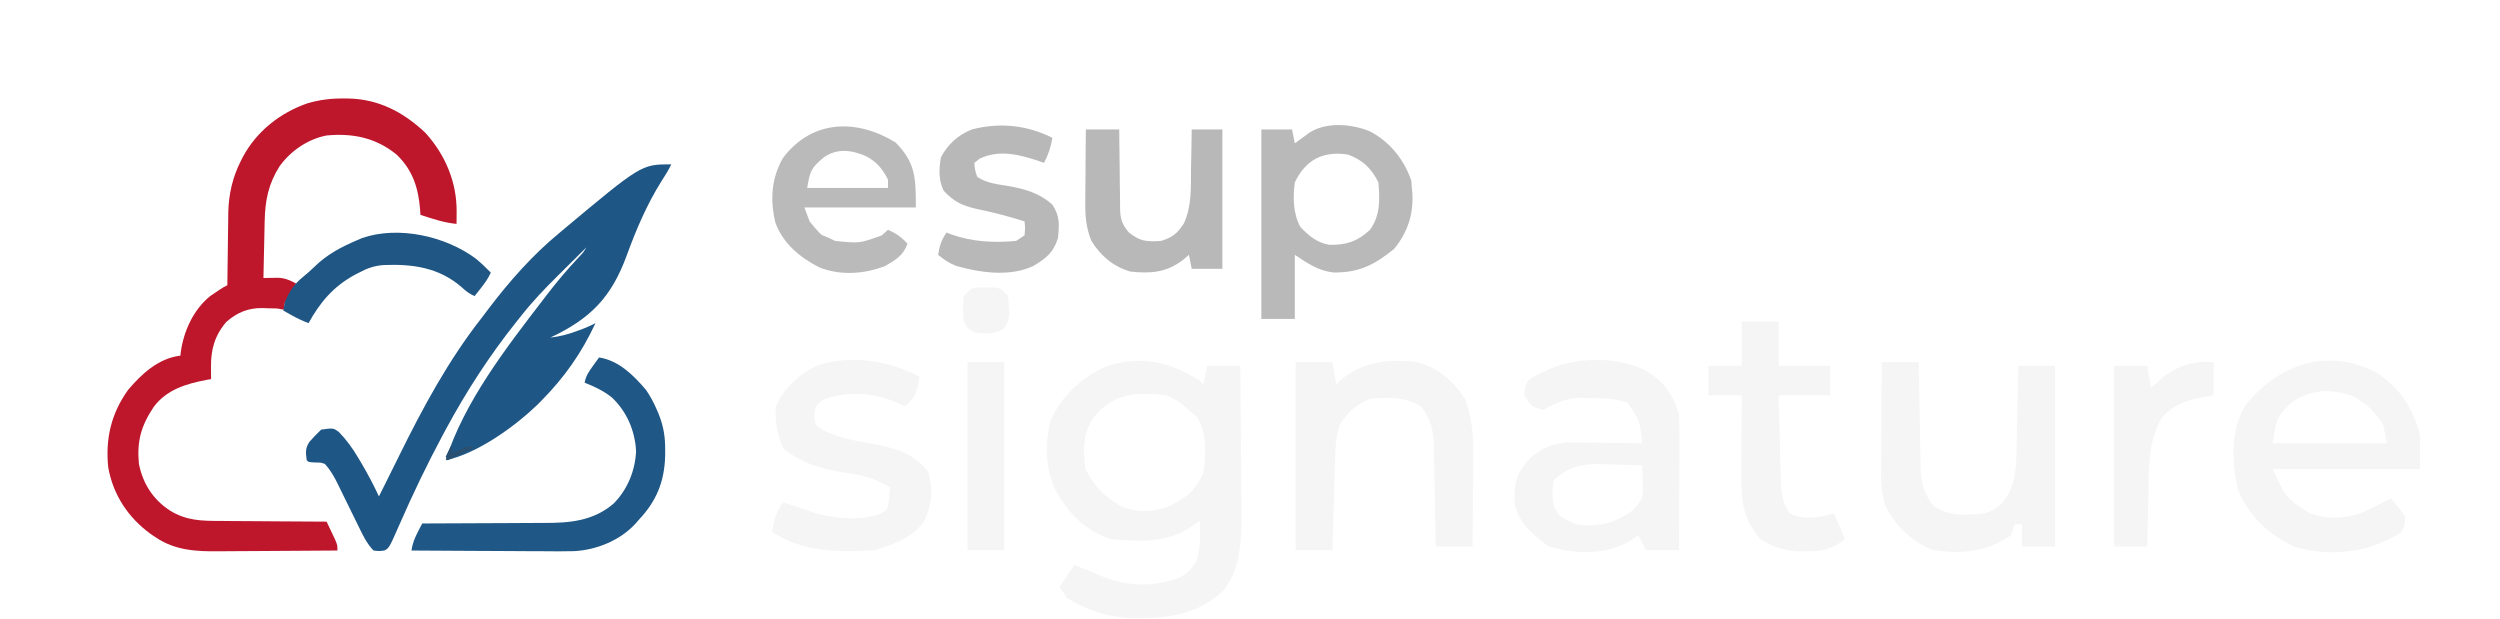
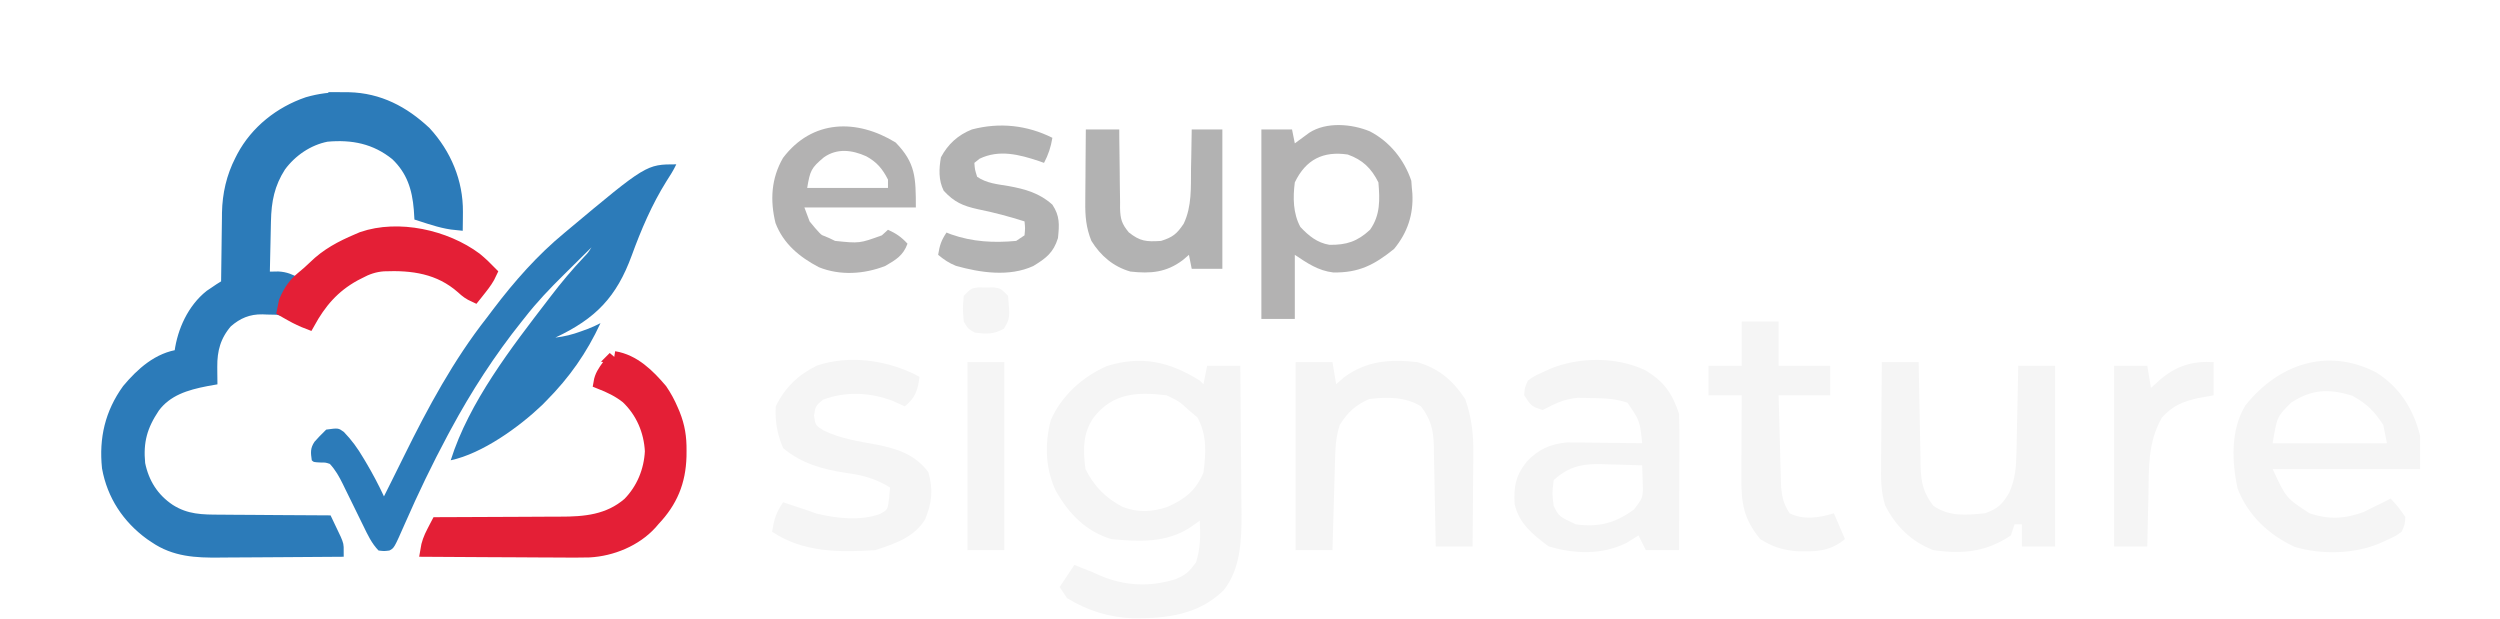
<svg xmlns="http://www.w3.org/2000/svg" version="1.1" width="994.574" height="246.001" id="svg51">
  <defs id="defs51">
    <clipPath clipPathUnits="userSpaceOnUse" id="clipPath51">
      <path d="m 553.989,100.385 c 5.358,1.921 8.458,4.917 11,10 0.528,6.219 0.725,11.734 -3,17 -4.585,4.241 -8.448,5.48 -14.578,5.41 -4.411,-0.747 -7.407,-3.211 -10.422,-6.41 -2.645,-4.848 -2.706,-10.584 -2,-16 3.972,-8.25 10.187,-11.297 19,-10 z" fill="#040404" id="path51" style="display:none;fill:#040404;fill-opacity:1" />
      <path id="lpe_path-effect51" style="fill:#040404;fill-opacity:1" class="powerclip" d="m 517.989,84.811 h 64.239 v 79.574 h -64.239 z m 36,15.574 c -8.813,-1.297 -15.028,1.75 -19,10 -0.706,5.416 -0.645,11.152 2,16 3.015,3.199 6.01,5.663 10.422,6.41 6.13,0.07 9.993,-1.169 14.578,-5.41 3.725,-5.266 3.528,-10.781 3,-17 -2.542,-5.083 -5.642,-8.079 -11,-10 z" />
    </clipPath>
    <clipPath clipPathUnits="userSpaceOnUse" id="clipPath52">
      <path d="m 381.176,101.01 c 3.81,2.079 5.819,4.471 7.812,8.375 0,0.99 0,1.98 0,3 -9.57,0 -19.14,0 -29,0 1.04,-6.24 1.441,-7.183 6,-11 4.769,-3.338 10.087,-2.655 15.188,-0.375 z" fill="#080808" id="path52" style="display:none" />
      <path id="lpe_path-effect52" class="powerclip" d="m 342.477,85.295 h 61.512 v 62.588 h -61.512 z m 38.7,15.716 c -5.101,-2.28 -10.419,-2.963 -15.188,0.375 -4.559,3.817 -4.96,4.76 -6,11 9.86,0 19.43,0 29,0 0,-1.02 0,-2.01 0,-3 -1.994,-3.904 -4.002,-6.296 -7.812,-8.375 z" />
    </clipPath>
    <clipPath clipPathUnits="userSpaceOnUse" id="clipPath53">
      <path d="m 456.989,221.385 c 3.5,1.688 3.5,1.688 6,4 0.784,0.66 1.567,1.32 2.375,2 2.62,4.837 2.325,9.629 1.625,15 -2.116,4.937 -5.065,7.19 -9.855,9.305 -4.168,1.352 -7.857,1.567 -12.062,-0.035 -4.639,-2.423 -7.755,-5.615 -10.082,-10.27 -0.653,-5.106 -0.786,-9.575 2.188,-13.938 5.209,-6.73 11.872,-7.032 19.812,-6.062 z" fill="#050505" id="path53" style="display:none" />
      <path id="lpe_path-effect53" class="powerclip" d="m 419.514,207.033 h 62.814 v 79.851 h -62.814 z m 37.475,14.352 v -4e-5 c -7.941,-0.97 -14.604,-0.668 -19.812,6.062 -2.974,4.362 -2.841,8.832 -2.188,13.938 2.327,4.654 5.443,7.846 10.082,10.27 4.206,1.602 7.894,1.387 12.062,0.035 4.79,-2.115 7.74,-4.368 9.855,-9.305 0.7,-5.371 0.995,-10.163 -1.625,-15 -0.807,-0.68 -1.591,-1.34 -2.375,-2 -2.5,-2.312 -2.5,-2.312 -6,-4 z" />
    </clipPath>
    <clipPath clipPathUnits="userSpaceOnUse" id="clipPath54">
      <path d="m 577.364,240.135 c 1.247,0.027 1.247,0.027 2.52,0.055 2.036,0.047 4.071,0.119 6.105,0.195 0.059,1.438 0.102,2.877 0.137,4.316 0.038,1.202 0.038,1.202 0.077,2.428 -0.214,2.256 -0.214,2.256 -2.401,5.193 -5.096,3.737 -9.557,4.909 -15.812,4.062 -4.569,-2.139 -4.569,-2.139 -6,-5 -0.438,-3.375 -0.438,-3.375 0,-7 4.934,-4.468 9.087,-4.511 15.375,-4.25 z" fill="#0e0e0e" id="path54" style="display:none" />
      <path id="lpe_path-effect54" class="powerclip" d="m 546.333,206.786 h 54.759 v 62.128 h -54.759 z m 31.031,33.349 v 1e-5 c -6.288,-0.261 -10.441,-0.218 -15.375,4.25 -0.438,3.625 -0.438,3.625 0,7 1.431,2.861 1.431,2.861 6,5 6.256,0.847 10.717,-0.326 15.812,-4.062 2.188,-2.938 2.188,-2.938 2.401,-5.193 -0.039,-1.226 -0.039,-1.226 -0.077,-2.428 -0.035,-1.439 -0.077,-2.878 -0.137,-4.316 -2.035,-0.077 -4.07,-0.149 -6.105,-0.195 -1.272,-0.028 -1.272,-0.028 -2.52,-0.055 z" />
    </clipPath>
    <clipPath clipPathUnits="userSpaceOnUse" id="clipPath55">
      <path d="m 778.614,221.51 c 4.076,2.264 5.763,4.034 8.375,7.875 0.33,1.65 0.66,3.3 1,5 -10.23,0 -20.46,0 -31,0 1.2,-7.2 1.2,-7.2 5,-11 5.684,-3.663 10.227,-3.861 16.625,-1.875 z" fill="#0d0e0d" id="path55" style="display:none" />
      <path id="lpe_path-effect55" class="powerclip" d="m 741.382,206.968 h 60.607 v 61.981 h -60.607 z m 37.231,14.542 c -6.398,-1.986 -10.941,-1.788 -16.625,1.875 -3.8,3.8 -3.8,3.8 -5,11 10.54,0 20.77,0 31,0 -0.34,-1.7 -0.67,-3.35 -1,-5 -2.612,-3.841 -4.299,-5.611 -8.375,-7.875 z" />
    </clipPath>
  </defs>
-   <path d="m 267.051,65.38 c -1.128,2.397 -2.509,4.553 -3.949,6.775 -5.784,9.253 -10.048,19.252 -13.775,29.479 -6.054,16.517 -14.257,25.079 -30.377,32.665 3.621,-0.413 6.742,-1.203 10.185,-2.468 0.854,-0.31 1.708,-0.62 2.588,-0.939 1.792,-0.7 3.48,-1.432 5.174,-2.336 -5.517,11.865 -12.328,21.578 -21.538,30.87 -0.557,0.566 -1.114,1.133 -1.688,1.716 -9.194,8.784 -23.79,19.284 -36.361,21.975 7.26,-23.071 24.153,-44.883 38.767,-63.895 0.335,-0.439 0.67,-0.879 1.015,-1.332 4.155,-5.446 8.488,-10.608 13.189,-15.593 1.663,-1.733 1.663,-1.733 3.026,-3.895 -2.749,2.713 -5.494,5.432 -8.233,8.155 -0.929,0.922 -1.86,1.843 -2.792,2.763 -5.532,5.459 -10.767,10.933 -15.537,17.081 -0.39,0.487 -0.78,0.975 -1.182,1.477 -10.742,13.428 -20.101,27.903 -28.252,43.034 -0.417,0.774 -0.834,1.548 -1.264,2.346 -6.117,11.434 -11.694,23.032 -16.894,34.91 -4.357,9.898 -4.357,9.898 -6.251,10.844 -2.064,0.269 -2.064,0.269 -4.308,0 -2.755,-2.848 -4.328,-6.256 -6.035,-9.782 -0.292,-0.592 -0.584,-1.184 -0.885,-1.794 -1.242,-2.519 -2.473,-5.042 -3.706,-7.566 -0.904,-1.847 -1.814,-3.692 -2.723,-5.537 -0.275,-0.567 -0.549,-1.134 -0.832,-1.718 -1.464,-2.967 -2.923,-5.621 -5.203,-8.064 -1.651,-0.551 -1.651,-0.551 -3.365,-0.538 -3.057,-0.14 -3.057,-0.14 -3.814,-0.897 -0.427,-3.044 -0.647,-4.78 1.097,-7.375 1.262,-1.43 2.554,-2.789 3.929,-4.111 0.237,-0.237 0.474,-0.474 0.718,-0.718 4.823,-0.665 4.823,-0.665 7.009,0.915 3.101,3.195 5.5,6.514 7.753,10.347 0.337,0.562 0.674,1.124 1.022,1.703 2.626,4.425 5.02,8.929 7.189,13.597 0.51,-1.02 1.02,-2.041 1.53,-3.061 0.49,-0.979 0.98,-1.958 1.471,-2.937 1.7,-3.392 3.384,-6.792 5.058,-10.197 9.434,-19.13 19.636,-38.061 32.862,-54.879 0.854,-1.133 1.708,-2.266 2.562,-3.399 8.365,-11.034 17.595,-21.524 28.308,-30.343 0.36,-0.302 0.72,-0.604 1.091,-0.915 31.518,-26.366 31.518,-26.366 43.42,-26.366 z" fill="#1e5786" id="path2" style="stroke-width:0.718" />
-   <path d="m 136.57,39.176 c 1.077,0.006 1.077,0.006 2.175,0.012 11.959,0.286 21.715,5.415 30.369,13.533 7.988,8.697 12.661,19.739 12.55,31.594 -0.006,0.894 -0.013,1.788 -0.02,2.709 -0.013,1.013 -0.013,1.013 -0.025,2.047 -4.99,-0.464 -9.607,-2.053 -14.358,-3.59 -0.068,-1.081 -0.068,-1.081 -0.137,-2.185 -0.703,-8.604 -2.96,-15.726 -9.42,-21.866 -8.284,-6.69 -17.399,-8.492 -27.774,-7.538 -7.465,1.456 -14.133,6.029 -18.621,12.115 -4.533,7.065 -5.856,13.762 -6.015,22.025 l -0.045,1.961 c -0.047,2.055 -0.089,4.11 -0.131,6.166 -0.031,1.398 -0.062,2.797 -0.094,4.195 -0.077,3.418 -0.149,6.835 -0.22,10.253 0.535,-0.012 1.07,-0.025 1.622,-0.038 0.706,-0.01 1.412,-0.019 2.139,-0.029 0.698,-0.012 1.396,-0.025 2.115,-0.038 2.787,0.145 4.603,0.955 7.046,2.259 -0.404,2.829 -1.206,4.847 -2.872,7.179 h -1.436 l -0.527,3.23 c -0.918,-0.033 -2.027,-0.425 -2.973,-0.459 -1.226,-0.027 -2.453,-0.053 -3.679,-0.079 -0.602,-0.024 -1.205,-0.048 -1.826,-0.073 -5.648,-0.088 -10.089,1.745 -14.364,5.505 -4.651,5.403 -6.176,10.987 -6.111,17.945 0.006,0.9 0.013,1.801 0.02,2.729 0.008,0.684 0.017,1.368 0.025,2.072 -0.642,0.114 -1.285,0.228 -1.946,0.345 -8.088,1.561 -15.798,3.87 -20.892,10.744 -4.987,7.459 -6.749,13.622 -5.878,22.654 1.564,7.747 5.479,13.976 12.083,18.394 6.676,4.245 12.887,4.295 20.585,4.299 1.214,0.011 2.428,0.023 3.642,0.036 3.176,0.031 6.352,0.046 9.528,0.057 3.249,0.014 6.497,0.044 9.746,0.073 6.36,0.054 12.72,0.09 19.079,0.115 0.723,1.508 1.44,3.019 2.154,4.532 0.4,0.841 0.8,1.682 1.211,2.549 0.942,2.252 0.942,2.252 0.942,4.406 -7.514,0.067 -15.029,0.118 -22.543,0.149 -3.49,0.015 -6.98,0.035 -10.47,0.068 -3.375,0.032 -6.749,0.049 -10.124,0.056 -1.281,0.005 -2.561,0.015 -3.842,0.031 -9.159,0.107 -17.679,-0.291 -25.53,-5.688 -0.607,-0.407 -1.214,-0.814 -1.84,-1.234 -8.899,-6.503 -14.845,-15.453 -16.826,-26.406 -1.18,-11.375 1.149,-21.501 7.897,-30.87 5.437,-6.474 12.142,-12.589 20.82,-13.64 0.045,-0.453 0.091,-0.907 0.137,-1.374 1.15,-8.398 5.057,-17.001 11.784,-22.376 0.612,-0.41 1.223,-0.82 1.854,-1.242 0.617,-0.419 1.235,-0.838 1.871,-1.27 1.584,-1.018 1.584,-1.018 3.02,-1.736 0.006,-0.632 0.006,-0.632 0.013,-1.278 0.046,-4.427 0.107,-8.853 0.176,-13.279 0.024,-1.647 0.044,-3.295 0.06,-4.942 0.024,-2.381 0.062,-4.762 0.102,-7.143 0.004,-0.725 0.009,-1.45 0.014,-2.197 0.148,-7.312 1.718,-14.222 5.065,-20.743 l 0.748,-1.467 c 5.436,-10.181 14.887,-17.63 25.774,-21.36 4.783,-1.377 9.204,-1.93 14.175,-1.896 z" fill="#be172c" id="path3" style="stroke-width:0.718" />
-   <path d="m 238.335,142.197 c 7.835,1.246 13.711,7.078 18.666,12.923 1.726,2.534 3.108,5.077 4.307,7.897 0.243,0.564 0.486,1.129 0.736,1.71 1.98,4.935 2.643,9.277 2.584,14.578 -0.006,0.749 -0.012,1.498 -0.018,2.27 -0.292,10.078 -3.499,17.855 -10.481,25.235 -0.398,0.462 -0.796,0.924 -1.206,1.399 -6.079,6.705 -15.555,10.591 -24.515,11.054 -4.122,0.118 -8.242,0.075 -12.365,0.032 -1.516,-0.005 -3.032,-0.01 -4.547,-0.012 -3.96,-0.011 -7.919,-0.039 -11.879,-0.071 -4.052,-0.03 -8.105,-0.043 -12.157,-0.057 -7.929,-0.031 -15.859,-0.08 -23.788,-0.14 0.433,-2.764 1.269,-4.926 2.558,-7.404 0.49,-0.951 0.49,-0.951 0.99,-1.921 0.251,-0.477 0.502,-0.953 0.76,-1.444 0.742,-7.2e-4 1.484,-0.003 2.249,-0.004 7.033,-0.012 14.066,-0.043 21.099,-0.092 3.615,-0.025 7.229,-0.043 10.844,-0.046 3.496,-0.004 6.992,-0.024 10.488,-0.056 1.326,-0.009 2.652,-0.012 3.979,-0.009 10.115,0.019 19.484,-0.798 27.516,-7.742 5.475,-5.577 8.516,-12.941 8.898,-20.769 -0.411,-8.158 -3.686,-15.784 -9.63,-21.4 -3.299,-2.635 -6.918,-4.341 -10.83,-5.881 0.448,-2.7 1.685,-4.444 3.276,-6.641 0.46,-0.64 0.92,-1.281 1.394,-1.941 0.354,-0.485 0.709,-0.97 1.074,-1.469 z" fill="#1f5786" id="path4" style="stroke-width:0.718" />
-   <path d="m 561.926,92.073 c 7.105,3.674 12.344,10.158 14.875,17.75 0.062,0.846 0.124,1.691 0.188,2.562 0.062,0.645 0.124,1.289 0.188,1.953 0.423,7.562 -1.734,14.077 -6.562,19.922 -7.112,5.757 -12.67,8.601 -21.832,8.453 -5.417,-0.636 -9.346,-3.363 -13.793,-6.328 0,7.59 0,15.18 0,23 -3.96,0 -7.92,0 -12,0 0,-22.44 0,-44.88 0,-68 3.63,0 7.26,0 11,0 0.33,1.65 0.66,3.3 1,5 0.471,-0.349 0.941,-0.699 1.426,-1.059 0.623,-0.455 1.245,-0.91 1.887,-1.379 0.615,-0.452 1.23,-0.905 1.863,-1.371 6.114,-3.993 15.266,-3.211 21.762,-0.504 z" fill="#b8b9b8" id="path5" clip-path="url(#clipPath51)" transform="matrix(1.108533,0,0,1.108533,-77.93892,-49.80674)" />
+   <path d="m 269.051,65.38 c -1.128,2.397 -2.509,4.553 -3.949,6.775 -5.784,9.253 -10.048,19.252 -13.775,29.479 -6.054,16.517 -14.257,25.079 -30.377,32.665 3.621,-0.413 6.742,-1.203 10.185,-2.468 0.854,-0.31 1.708,-0.62 2.588,-0.939 1.792,-0.7 3.48,-1.432 5.174,-2.336 -5.517,11.865 -12.328,21.578 -21.538,30.87 -0.557,0.566 -1.114,1.133 -1.688,1.716 -9.194,8.784 -23.79,19.284 -36.361,21.975 7.26,-23.071 24.153,-44.883 38.767,-63.895 0.335,-0.439 0.67,-0.879 1.015,-1.332 4.155,-5.446 8.488,-10.608 13.189,-15.593 1.663,-1.733 1.663,-1.733 3.026,-3.895 -2.749,2.713 -5.494,5.432 -8.233,8.155 -0.929,0.922 -1.86,1.843 -2.792,2.763 -5.532,5.459 -10.767,10.933 -15.537,17.081 -0.39,0.487 -0.78,0.975 -1.182,1.477 -10.742,13.428 -20.101,27.903 -28.252,43.034 -0.417,0.774 -0.834,1.548 -1.264,2.346 -6.117,11.434 -11.694,23.032 -16.894,34.91 -4.357,9.898 -4.357,9.898 -6.251,10.844 -2.064,0.269 -2.064,0.269 -4.308,0 -2.755,-2.848 -4.328,-6.256 -6.035,-9.782 -0.292,-0.592 -0.584,-1.184 -0.885,-1.794 -1.242,-2.519 -2.473,-5.042 -3.706,-7.566 -0.904,-1.847 -1.814,-3.692 -2.723,-5.537 -0.275,-0.567 -0.549,-1.134 -0.832,-1.718 -1.464,-2.967 -2.923,-5.621 -5.203,-8.064 -1.651,-0.551 -1.651,-0.551 -3.365,-0.538 -3.057,-0.14 -3.057,-0.14 -3.814,-0.897 -0.427,-3.044 -0.647,-4.78 1.097,-7.375 1.262,-1.43 2.554,-2.789 3.929,-4.111 0.237,-0.237 0.474,-0.474 0.718,-0.718 4.823,-0.665 4.823,-0.665 7.009,0.915 3.101,3.195 5.5,6.514 7.753,10.347 0.337,0.562 0.674,1.124 1.022,1.703 2.626,4.425 5.02,8.929 7.189,13.597 0.51,-1.02 1.02,-2.041 1.53,-3.061 0.49,-0.979 0.98,-1.958 1.471,-2.937 1.7,-3.392 3.384,-6.792 5.058,-10.197 9.434,-19.13 19.636,-38.061 32.862,-54.879 0.854,-1.133 1.708,-2.266 2.562,-3.399 8.365,-11.034 17.595,-21.524 28.308,-30.343 0.36,-0.302 0.72,-0.604 1.091,-0.915 31.518,-26.366 31.518,-26.366 43.42,-26.366 z" fill="#1e5786" id="path2" style="fill:#2c7bb9;fill-opacity:1;stroke-width:0.718" />
+   <path d="m 136.57,39.176 c 1.077,0.006 1.077,0.006 2.175,0.012 11.959,0.286 21.715,5.415 30.369,13.533 7.988,8.697 12.661,19.739 12.55,31.594 -0.006,0.894 -0.013,1.788 -0.02,2.709 -0.013,1.013 -0.013,1.013 -0.025,2.047 -4.99,-0.464 -9.607,-2.053 -14.358,-3.59 -0.068,-1.081 -0.068,-1.081 -0.137,-2.185 -0.703,-8.604 -2.96,-15.726 -9.42,-21.866 -8.284,-6.69 -17.399,-8.492 -27.774,-7.538 -7.465,1.456 -14.133,6.029 -18.621,12.115 -4.533,7.065 -5.856,13.762 -6.015,22.025 l -0.045,1.961 c -0.047,2.055 -0.089,4.11 -0.131,6.166 -0.031,1.398 -0.062,2.797 -0.094,4.195 -0.077,3.418 -0.149,6.835 -0.22,10.253 0.535,-0.012 1.07,-0.025 1.622,-0.038 0.706,-0.01 1.412,-0.019 2.139,-0.029 0.698,-0.012 1.396,-0.025 2.115,-0.038 2.787,0.145 4.603,0.955 7.046,2.259 -0.404,2.829 -1.206,4.847 -2.872,7.179 h -1.436 l -0.527,3.23 c -0.918,-0.033 -2.027,-0.425 -2.973,-0.459 -1.226,-0.027 -2.453,-0.053 -3.679,-0.079 -0.602,-0.024 -1.205,-0.048 -1.826,-0.073 -5.648,-0.088 -10.089,1.745 -14.364,5.505 -4.651,5.403 -6.176,10.987 -6.111,17.945 0.006,0.9 0.013,1.801 0.02,2.729 0.008,0.684 0.017,1.368 0.025,2.072 -0.642,0.114 -1.285,0.228 -1.946,0.345 -8.088,1.561 -15.798,3.87 -20.892,10.744 -4.987,7.459 -6.749,13.622 -5.878,22.654 1.564,7.747 5.479,13.976 12.083,18.394 6.676,4.245 12.887,4.295 20.585,4.299 1.214,0.011 2.428,0.023 3.642,0.036 3.176,0.031 6.352,0.046 9.528,0.057 3.249,0.014 6.497,0.044 9.746,0.073 6.36,0.054 12.72,0.09 19.079,0.115 0.723,1.508 1.44,3.019 2.154,4.532 0.4,0.841 0.8,1.682 1.211,2.549 0.942,2.252 0.942,2.252 0.942,4.406 -7.514,0.067 -15.029,0.118 -22.543,0.149 -3.49,0.015 -6.98,0.035 -10.47,0.068 -3.375,0.032 -6.749,0.049 -10.124,0.056 -1.281,0.005 -2.561,0.015 -3.842,0.031 -9.159,0.107 -17.679,-0.291 -25.53,-5.688 -0.607,-0.407 -1.214,-0.814 -1.84,-1.234 -8.899,-6.503 -14.845,-15.453 -16.826,-26.406 -1.18,-11.375 1.149,-21.501 7.897,-30.87 5.437,-6.474 12.142,-12.589 20.82,-13.64 0.045,-0.453 0.091,-0.907 0.137,-1.374 1.15,-8.398 5.057,-17.001 11.784,-22.376 0.612,-0.41 1.223,-0.82 1.854,-1.242 0.617,-0.419 1.235,-0.838 1.871,-1.27 1.584,-1.018 1.584,-1.018 3.02,-1.736 0.006,-0.632 0.006,-0.632 0.013,-1.278 0.046,-4.427 0.107,-8.853 0.176,-13.279 0.024,-1.647 0.044,-3.295 0.06,-4.942 0.024,-2.381 0.062,-4.762 0.102,-7.143 0.004,-0.725 0.009,-1.45 0.014,-2.197 0.148,-7.312 1.718,-14.222 5.065,-20.743 l 0.748,-1.467 c 5.436,-10.181 14.887,-17.63 25.774,-21.36 4.783,-1.377 9.204,-1.93 14.175,-1.896 z" fill="#be172c" id="path3" style="stroke-width:5;fill:#2c7bb9;fill-opacity:1;stroke:#2c7bb9;stroke-opacity:1;stroke-dasharray:none" />
+   <path d="m 244.335,142.197 c 7.835,1.246 13.711,7.078 18.666,12.923 1.726,2.534 3.108,5.077 4.307,7.897 0.243,0.564 0.486,1.129 0.736,1.71 1.98,4.935 2.643,9.277 2.584,14.578 -0.006,0.749 -0.012,1.498 -0.018,2.27 -0.292,10.078 -3.499,17.855 -10.481,25.235 -0.398,0.462 -0.796,0.924 -1.206,1.399 -6.079,6.705 -15.555,10.591 -24.515,11.054 -4.122,0.118 -8.242,0.075 -12.365,0.032 -1.516,-0.005 -3.032,-0.01 -4.547,-0.012 -3.96,-0.011 -7.919,-0.039 -11.879,-0.071 -4.052,-0.03 -8.105,-0.043 -12.157,-0.057 -7.929,-0.031 -15.859,-0.08 -23.788,-0.14 0.433,-2.764 1.269,-4.926 2.558,-7.404 0.49,-0.951 0.49,-0.951 0.99,-1.921 0.251,-0.477 0.502,-0.953 0.76,-1.444 0.742,-7.2e-4 1.484,-0.003 2.249,-0.004 7.033,-0.012 14.066,-0.043 21.099,-0.092 3.615,-0.025 7.229,-0.043 10.844,-0.046 3.496,-0.004 6.992,-0.024 10.488,-0.056 1.326,-0.009 2.652,-0.012 3.979,-0.009 10.115,0.019 19.484,-0.798 27.516,-7.742 5.475,-5.577 8.516,-12.941 8.898,-20.769 -0.411,-8.158 -3.686,-15.784 -9.63,-21.4 -3.299,-2.635 -6.918,-4.341 -10.83,-5.881 0.448,-2.7 1.685,-4.444 3.276,-6.641 0.46,-0.64 0.92,-1.281 1.394,-1.941 0.354,-0.485 0.709,-0.97 1.074,-1.469 z" fill="#1f5786" id="path4" style="fill:#e41f36;fill-opacity:1;stroke:#e41f36;stroke-width:5;stroke-dasharray:none;stroke-opacity:1" />
+   <path d="m 561.926,92.073 c 7.105,3.674 12.344,10.158 14.875,17.75 0.062,0.846 0.124,1.691 0.188,2.562 0.062,0.645 0.124,1.289 0.188,1.953 0.423,7.562 -1.734,14.077 -6.562,19.922 -7.112,5.757 -12.67,8.601 -21.832,8.453 -5.417,-0.636 -9.346,-3.363 -13.793,-6.328 0,7.59 0,15.18 0,23 -3.96,0 -7.92,0 -12,0 0,-22.44 0,-44.88 0,-68 3.63,0 7.26,0 11,0 0.33,1.65 0.66,3.3 1,5 0.471,-0.349 0.941,-0.699 1.426,-1.059 0.623,-0.455 1.245,-0.91 1.887,-1.379 0.615,-0.452 1.23,-0.905 1.863,-1.371 6.114,-3.993 15.266,-3.211 21.762,-0.504 z" fill="#b8b9b8" id="path5" clip-path="url(#clipPath51)" transform="matrix(1.108533,0,0,1.108533,-77.93892,-49.80674)" style="fill:#b3b2b2;fill-opacity:1" />
  <path d="m 465.989,217.385 c 0.495,0.495 0.495,0.495 1,1 0.33,-1.65 0.66,-3.3 1,-5 2.97,0 5.94,0 9,0 0.074,6.795 0.129,13.59 0.165,20.386 0.015,2.308 0.035,4.617 0.061,6.925 0.037,3.331 0.053,6.663 0.067,9.994 0.015,1.02 0.031,2.04 0.047,3.092 0.002,7 -0.3,14.85 -4.889,20.517 -6.819,6.598 -15.213,7.591 -24.343,7.586 -6.59,-0.232 -12.459,-2.03 -18.107,-5.499 -0.66,-0.99 -1.32,-1.98 -2,-3 1.32,-1.98 2.64,-3.96 4,-6 0.66,0.268 1.32,0.536 2,0.812 0.99,0.392 1.98,0.784 3,1.188 0.581,0.264 1.163,0.529 1.762,0.801 6.825,2.921 13.551,3.271 20.676,1.074 2.874,-1.248 3.603,-1.93 5.562,-4.562 1.215,-4.026 1.217,-7.123 1,-11.312 -0.907,0.639 -1.815,1.279 -2.75,1.938 -6.507,4.129 -13.723,3.775 -21.25,3.062 -6.952,-2.147 -11.418,-6.799 -15,-13 -2.885,-6.058 -3.111,-12.837 -1.383,-19.312 2.927,-6.63 8.599,-11.726 15.195,-14.625 9.368,-2.915 17.018,-1.19 25.188,3.938 z" fill="#f7f7f7" id="path6" style="fill:#f5f5f5;fill-opacity:1" clip-path="url(#clipPath53)" transform="matrix(1.46676,0,0,1.46676,-206.199,-167.4553)" />
-   <path d="m 189.282,102.887 c 2.117,1.733 4.081,3.598 5.978,5.568 -1.07,2.357 -2.431,4.258 -4.038,6.282 l -1.374,1.739 -1.049,1.312 c -2.076,-0.949 -3.212,-1.754 -4.936,-3.365 -9.068,-8.006 -19.711,-9.457 -31.291,-8.98 -3.62,0.278 -6.556,1.288 -9.72,3.012 -0.597,0.304 -1.194,0.609 -1.809,0.923 -8.483,4.678 -13.687,10.854 -18.293,19.179 -2.469,-0.939 -4.748,-2.018 -7.045,-3.32 l -1.719,-0.97 c -0.425,-0.242 -0.85,-0.485 -1.287,-0.735 l 0.718,-3.59 c 1.941,-4.653 4.093,-7.246 6.775,-9.468 1.681,-1.387 3.3,-2.762 4.849,-4.296 5.056,-4.962 10.643,-7.894 17.093,-10.645 0.639,-0.276 1.279,-0.552 1.938,-0.836 14.438,-4.975 33.173,-0.762 45.21,8.19 z" fill="#1f5684" id="path7" style="stroke-width:0.718" />
-   <path d="m 391.739,96.073 c 7.133,7.332 7.25,12.519 7.25,23.312 h -40 l 1.873,5.006 c 0,0 3.695,4.613 4.502,4.932 2.625,1.062 2.625,1.062 4.625,2.062 8.788,0.91 8.788,0.91 16.812,-2 0.722,-0.66 1.444,-1.32 2.188,-2 2.884,1.293 4.872,2.659 7,5 -1.513,4.238 -4.19,5.802 -8,8 -7.564,2.946 -16.177,3.526 -23.812,0.438 -6.937,-3.647 -12.723,-8.39 -15.559,-15.855 -1.994,-8.187 -1.542,-16 2.688,-23.355 10.525,-13.919 26.562,-14.051 40.434,-5.539 z" fill="#b9bab9" id="path8" clip-path="url(#clipPath52)" transform="matrix(1.108533,0,0,1.108533,-77.93892,-49.80674)" />
+   <path d="m 189.282,102.887 c 2.117,1.733 4.081,3.598 5.978,5.568 -1.07,2.357 -2.431,4.258 -4.038,6.282 l -1.374,1.739 -1.049,1.312 c -2.076,-0.949 -3.212,-1.754 -4.936,-3.365 -9.068,-8.006 -19.711,-9.457 -31.291,-8.98 -3.62,0.278 -6.556,1.288 -9.72,3.012 -0.597,0.304 -1.194,0.609 -1.809,0.923 -8.483,4.678 -13.687,10.854 -18.293,19.179 -2.469,-0.939 -4.748,-2.018 -7.045,-3.32 l -1.719,-0.97 c -0.425,-0.242 -0.85,-0.485 -1.287,-0.735 l 0.718,-3.59 c 1.941,-4.653 4.093,-7.246 6.775,-9.468 1.681,-1.387 3.3,-2.762 4.849,-4.296 5.056,-4.962 10.643,-7.894 17.093,-10.645 0.639,-0.276 1.279,-0.552 1.938,-0.836 14.438,-4.975 33.173,-0.762 45.21,8.19 z" fill="#1f5684" id="path7" style="stroke-width:5;fill:#e41f36;fill-opacity:1;stroke:#e41f36;stroke-opacity:1;stroke-dasharray:none" />
+   <path d="m 391.739,96.073 c 7.133,7.332 7.25,12.519 7.25,23.312 h -40 l 1.873,5.006 c 0,0 3.695,4.613 4.502,4.932 2.625,1.062 2.625,1.062 4.625,2.062 8.788,0.91 8.788,0.91 16.812,-2 0.722,-0.66 1.444,-1.32 2.188,-2 2.884,1.293 4.872,2.659 7,5 -1.513,4.238 -4.19,5.802 -8,8 -7.564,2.946 -16.177,3.526 -23.812,0.438 -6.937,-3.647 -12.723,-8.39 -15.559,-15.855 -1.994,-8.187 -1.542,-16 2.688,-23.355 10.525,-13.919 26.562,-14.051 40.434,-5.539 z" fill="#b9bab9" id="path8" clip-path="url(#clipPath52)" transform="matrix(1.108533,0,0,1.108533,-77.93892,-49.80674)" style="fill:#b3b2b2;fill-opacity:1" />
  <path d="m 785.091,215.19 c 6.397,4.028 10.088,9.954 11.898,17.195 0,2.97 0,5.94 0,9 -13.2,0 -26.4,0 -40,0 3.657,7.87 3.657,7.87 10,12 5.314,1.771 9.585,1.519 14.75,-0.375 1.073,-0.536 2.145,-1.073 3.25,-1.625 1.207,-0.588 1.207,-0.588 2.438,-1.188 0.516,-0.268 1.031,-0.536 1.562,-0.812 2.062,2.25 2.062,2.25 4,5 -0.137,2.035 -0.137,2.035 -1,4 -1.742,1.23 -1.742,1.23 -3.875,2.188 -0.699,0.324 -1.397,0.647 -2.117,0.98 -7.043,2.919 -15.684,3.088 -23.008,0.961 -7.01,-3.259 -12.742,-8.546 -15.527,-15.918 -1.569,-7.338 -1.863,-15.888 2.133,-22.469 8.975,-11.213 22.236,-15.783 35.496,-8.938 z" fill="#f5f5f5" id="path9" clip-path="url(#clipPath55)" transform="matrix(1.46676,0,0,1.46676,-206.199,-167.4553)" />
  <path d="m 586.676,214.51 c 5.129,2.999 7.429,6.225 9.312,11.875 0.085,2.804 0.116,5.583 0.098,8.387 -0.001,0.817 -0.003,1.634 -0.004,2.476 -0.006,2.608 -0.018,5.217 -0.031,7.825 -0.005,1.769 -0.01,3.538 -0.014,5.307 -0.011,4.335 -0.028,8.671 -0.049,13.006 -2.97,0 -5.94,0 -9,0 -0.66,-1.32 -1.32,-2.64 -2,-4 -1.052,0.66 -2.104,1.32 -3.188,2 -6.62,3.316 -14.278,3.092 -21.25,0.938 -4.22,-3.191 -7.864,-6.035 -9.148,-11.371 -0.302,-4.722 0.285,-7.84 3.273,-11.566 3.097,-3.329 6.452,-4.842 10.991,-5.227 1.406,0.016 1.406,0.016 2.841,0.032 1.532,0.01 1.532,0.01 3.096,0.019 1.055,0.017 2.11,0.034 3.197,0.051 1.074,0.009 2.149,0.018 3.256,0.027 2.644,0.024 5.288,0.056 7.932,0.098 -0.63,-6.102 -0.63,-6.102 -4,-11 -3.43,-1.143 -6.199,-1.204 -9.812,-1.25 -1.203,-0.026 -2.405,-0.052 -3.645,-0.078 -3.842,0.356 -6.156,1.57 -9.543,3.328 -3,-1 -3,-1 -5,-4 0.133,-2.051 0.133,-2.051 1,-4 1.742,-1.23 1.742,-1.23 3.875,-2.188 1.048,-0.485 1.048,-0.485 2.117,-0.98 7.866,-3.26 17.938,-3.32 25.695,0.293 z" fill="#f4f4f4" id="path10" clip-path="url(#clipPath54)" transform="matrix(1.46676,0,0,1.46676,-206.199,-167.4553)" style="fill:#f5f5f5;fill-opacity:1" />
-   <path d="m 431.974,51.497 c 4.39,0 8.78,0 13.302,0 0.003,1.113 0.01,2.225 0.013,3.372 0.024,4.143 0.085,8.284 0.155,12.427 0.026,1.79 0.042,3.58 0.048,5.371 0.011,2.579 0.056,5.156 0.108,7.735 -0.003,0.796 -0.01,1.592 -0.013,2.412 0.126,4.365 0.664,6.213 3.479,9.626 4.505,3.608 7.053,3.786 12.838,3.4 4.652,-1.459 6.292,-2.787 9.011,-6.859 3.297,-6.911 2.825,-14.455 2.906,-21.963 0.031,-1.508 0.064,-3.017 0.1,-4.525 0.078,-3.665 0.137,-7.329 0.178,-10.994 4.024,0 8.048,0 12.194,0 0,18.291 0,36.582 0,55.427 -4.024,0 -8.048,0 -12.194,0 -0.366,-1.829 -0.732,-3.658 -1.109,-5.543 -0.8,0.686 -1.6,1.372 -2.425,2.078 -6.571,4.965 -12.833,5.463 -20.854,4.573 -6.769,-1.936 -11.826,-6.242 -15.519,-12.194 -2.127,-5.239 -2.514,-9.962 -2.434,-15.545 0.003,-0.827 0.006,-1.654 0.011,-2.507 0.012,-2.62 0.04,-5.24 0.068,-7.86 0.011,-1.785 0.021,-3.571 0.03,-5.356 0.024,-4.358 0.063,-8.715 0.108,-13.073 z" fill="#b8b8b8" id="path11" style="stroke-width:1.109" />
-   <path d="m 418.671,54.822 c -0.621,3.728 -1.572,6.641 -3.326,9.977 -0.672,-0.24 -1.343,-0.48 -2.035,-0.727 -7.881,-2.619 -15.812,-4.674 -23.6,-0.935 -0.686,0.549 -1.372,1.097 -2.078,1.663 0.209,2.71 0.209,2.71 1.109,5.543 3.789,2.573 8.026,2.939 12.471,3.672 6.637,1.205 12.362,2.807 17.459,7.413 3.011,4.517 2.771,8.008 2.217,13.302 -1.785,5.803 -4.84,8.084 -9.83,11.107 -9.526,4.379 -21.044,2.658 -30.77,-0.078 -2.768,-1.106 -4.777,-2.486 -7.067,-4.378 0.607,-3.741 1.169,-5.634 3.326,-8.868 0.607,0.24 1.215,0.48 1.84,0.727 8.504,2.987 16.938,3.432 25.873,2.598 1.097,-0.732 2.195,-1.463 3.326,-2.217 0.277,-2.864 0.277,-2.864 0,-5.543 -6.149,-1.957 -12.238,-3.578 -18.568,-4.85 -6.024,-1.343 -9.4,-2.816 -13.58,-7.344 -2.111,-4.221 -1.904,-8.726 -1.109,-13.302 2.812,-5.263 6.787,-8.881 12.332,-11.085 11,-2.891 21.908,-1.725 32.009,3.326 z" fill="#b8b8b8" id="path12" style="stroke-width:1.109" />
+   <path d="m 431.974,51.497 c 4.39,0 8.78,0 13.302,0 0.003,1.113 0.01,2.225 0.013,3.372 0.024,4.143 0.085,8.284 0.155,12.427 0.026,1.79 0.042,3.58 0.048,5.371 0.011,2.579 0.056,5.156 0.108,7.735 -0.003,0.796 -0.01,1.592 -0.013,2.412 0.126,4.365 0.664,6.213 3.479,9.626 4.505,3.608 7.053,3.786 12.838,3.4 4.652,-1.459 6.292,-2.787 9.011,-6.859 3.297,-6.911 2.825,-14.455 2.906,-21.963 0.031,-1.508 0.064,-3.017 0.1,-4.525 0.078,-3.665 0.137,-7.329 0.178,-10.994 4.024,0 8.048,0 12.194,0 0,18.291 0,36.582 0,55.427 -4.024,0 -8.048,0 -12.194,0 -0.366,-1.829 -0.732,-3.658 -1.109,-5.543 -0.8,0.686 -1.6,1.372 -2.425,2.078 -6.571,4.965 -12.833,5.463 -20.854,4.573 -6.769,-1.936 -11.826,-6.242 -15.519,-12.194 -2.127,-5.239 -2.514,-9.962 -2.434,-15.545 0.003,-0.827 0.006,-1.654 0.011,-2.507 0.012,-2.62 0.04,-5.24 0.068,-7.86 0.011,-1.785 0.021,-3.571 0.03,-5.356 0.024,-4.358 0.063,-8.715 0.108,-13.073 z" fill="#b8b8b8" id="path11" style="stroke-width:1.109;fill:#b2b2b2;fill-opacity:1" />
+   <path d="m 418.671,54.822 c -0.621,3.728 -1.572,6.641 -3.326,9.977 -0.672,-0.24 -1.343,-0.48 -2.035,-0.727 -7.881,-2.619 -15.812,-4.674 -23.6,-0.935 -0.686,0.549 -1.372,1.097 -2.078,1.663 0.209,2.71 0.209,2.71 1.109,5.543 3.789,2.573 8.026,2.939 12.471,3.672 6.637,1.205 12.362,2.807 17.459,7.413 3.011,4.517 2.771,8.008 2.217,13.302 -1.785,5.803 -4.84,8.084 -9.83,11.107 -9.526,4.379 -21.044,2.658 -30.77,-0.078 -2.768,-1.106 -4.777,-2.486 -7.067,-4.378 0.607,-3.741 1.169,-5.634 3.326,-8.868 0.607,0.24 1.215,0.48 1.84,0.727 8.504,2.987 16.938,3.432 25.873,2.598 1.097,-0.732 2.195,-1.463 3.326,-2.217 0.277,-2.864 0.277,-2.864 0,-5.543 -6.149,-1.957 -12.238,-3.578 -18.568,-4.85 -6.024,-1.343 -9.4,-2.816 -13.58,-7.344 -2.111,-4.221 -1.904,-8.726 -1.109,-13.302 2.812,-5.263 6.787,-8.881 12.332,-11.085 11,-2.891 21.908,-1.725 32.009,3.326 z" fill="#b8b8b8" id="path12" style="stroke-width:1.109;fill:#b2b2b2;fill-opacity:1" />
  <path d="m 515.431,144.063 c 4.84,0 9.681,0 14.668,0 0.484,2.904 0.968,5.808 1.467,8.801 1.029,-0.908 2.057,-1.815 3.117,-2.75 8.938,-6.607 18.335,-7.28 29.152,-6.05 8.669,2.577 14.109,7.229 19.068,14.668 2.58,7.38 3.337,14.106 3.22,21.858 -0.004,1.06 -0.008,2.12 -0.014,3.212 -0.016,3.347 -0.053,6.694 -0.09,10.041 -0.015,2.285 -0.028,4.57 -0.04,6.855 -0.032,5.568 -0.083,11.136 -0.143,16.704 -4.84,0 -9.681,0 -14.668,0 -0.021,-1.428 -0.043,-2.856 -0.065,-4.327 -0.085,-5.317 -0.199,-10.634 -0.32,-15.95 -0.049,-2.297 -0.09,-4.595 -0.123,-6.893 -0.05,-3.31 -0.126,-6.619 -0.208,-9.929 -0.008,-1.021 -0.019,-2.042 -0.028,-3.094 -0.191,-6.37 -1.246,-10.458 -5.122,-15.545 -6.232,-3.849 -13.425,-3.774 -20.535,-2.934 -5.481,2.383 -8.577,5.216 -11.734,10.267 -1.707,5.122 -1.777,9.375 -1.931,14.776 -0.03,1.003 -0.061,2.006 -0.092,3.039 -0.096,3.198 -0.182,6.396 -0.269,9.594 -0.063,2.171 -0.127,4.341 -0.192,6.512 -0.157,5.316 -0.306,10.632 -0.45,15.948 -4.84,0 -9.681,0 -14.668,0 0,-24.686 0,-49.371 0,-74.805 z" fill="#f2f2f2" id="path13" style="fill:#f5f5f5;fill-opacity:1;stroke-width:1.467" />
  <path d="m 748.646,144.063 c 4.84,0 9.681,0 14.668,0 0.021,1.472 0.043,2.945 0.065,4.462 0.085,5.481 0.199,10.962 0.32,16.442 0.049,2.369 0.09,4.737 0.123,7.106 0.05,3.412 0.126,6.823 0.208,10.235 0.008,1.053 0.019,2.106 0.028,3.191 0.188,6.457 1.137,10.642 5.122,15.768 6.555,4.37 12.85,3.643 20.535,2.934 5.296,-1.986 6.777,-3.471 9.67,-8.297 2.339,-5.558 2.69,-9.696 2.814,-15.71 0.026,-0.997 0.053,-1.994 0.08,-3.021 0.079,-3.153 0.129,-6.305 0.178,-9.458 0.049,-2.151 0.099,-4.301 0.152,-6.451 0.124,-5.244 0.222,-10.488 0.307,-15.733 4.84,0 9.681,0 14.668,0 0,23.718 0,47.435 0,71.871 -4.356,0 -8.713,0 -13.201,0 0,-2.904 0,-5.808 0,-8.801 -0.968,0 -1.936,0 -2.934,0 -0.484,1.452 -0.968,2.904 -1.467,4.4 -9.779,6.582 -19.188,7.549 -30.802,5.867 -8.788,-3.387 -14.924,-9.425 -19.199,-17.797 -1.753,-5.517 -1.7,-10.748 -1.622,-16.471 0.004,-1.162 0.008,-2.323 0.014,-3.52 0.016,-3.691 0.053,-7.382 0.091,-11.073 0.015,-2.51 0.028,-5.021 0.04,-7.532 0.032,-6.137 0.083,-12.275 0.143,-18.412 z" fill="#f4f4f4" id="path14" style="fill:#f5f5f5;fill-opacity:1;stroke-width:1.467" />
  <path d="m 363.386,148.646 c 0.804,0.424 1.607,0.847 2.435,1.283 -0.731,5.409 -1.614,8.221 -5.867,11.734 -1.603,-0.726 -3.207,-1.452 -4.859,-2.2 -9.067,-3.388 -18.58,-3.85 -27.685,-0.458 -2.952,2.496 -2.952,2.496 -3.575,6.325 0.567,3.875 0.567,3.875 3.822,5.919 6.72,3.26 13.723,4.292 21.03,5.629 8.32,1.664 15.269,3.861 20.618,10.912 2.01,7.036 1.464,12.13 -1.283,18.885 -4.533,7.23 -12.03,9.602 -19.801,12.192 -14.451,0.911 -28.644,0.95 -41.069,-7.334 0.803,-4.95 1.547,-7.455 4.4,-11.734 1.86,0.635 1.86,0.635 3.759,1.283 1.664,0.545 3.328,1.089 5.042,1.65 1.543,0.545 3.086,1.089 4.675,1.65 8.092,1.857 17.114,2.939 25.078,0.08 3.044,-1.681 3.044,-1.681 3.615,-6.314 0.121,-1.392 0.242,-2.783 0.367,-4.217 -5.753,-3.516 -10.633,-4.827 -17.326,-5.775 -9.379,-1.411 -17.849,-3.69 -25.21,-9.901 -2.355,-5.445 -3.274,-10.66 -2.934,-16.593 3.69,-7.523 8.925,-12.568 16.444,-16.26 12.588,-4.125 26.527,-2.282 38.325,3.243 z" fill="#f5f5f5" id="path15" style="fill:#f5f5f5;fill-opacity:1;stroke-width:1.467" />
  <path d="m 692.909,127.928 c 4.84,0 9.681,0 14.668,0 0,5.808 0,11.617 0,17.601 6.776,0 13.553,0 20.535,0 0,3.872 0,7.744 0,11.734 -6.776,0 -13.553,0 -20.535,0 0.167,6.723 0.353,13.445 0.55,20.168 0.045,1.91 0.091,3.819 0.137,5.787 0.057,1.834 0.113,3.668 0.172,5.558 0.069,2.535 0.069,2.535 0.14,5.121 0.448,4.251 1.055,6.77 3.401,10.303 5.564,2.782 11.799,1.785 17.601,0 1.452,3.388 2.904,6.776 4.4,10.267 -6.136,5.078 -11.853,5.059 -19.475,4.813 -5.828,-0.602 -9.227,-1.731 -14.261,-4.813 -6.64,-8.213 -7.522,-14.221 -7.477,-24.545 0.004,-1.9 0.008,-3.8 0.015,-5.758 0.012,-2 0.025,-3.999 0.037,-5.999 0.007,-2.023 0.015,-4.045 0.02,-6.068 0.017,-4.945 0.041,-9.889 0.072,-14.834 -4.356,0 -8.713,0 -13.201,0 0,-3.872 0,-7.745 0,-11.734 4.356,0 8.713,0 13.201,0 0,-5.808 0,-11.617 0,-17.601 z" fill="#f4f4f4" id="path16" style="fill:#f5f5f5;fill-opacity:1;stroke-width:1.467" />
  <path d="m 880.654,144.063 c 0,4.356 0,8.713 0,13.201 -2.027,0.363 -4.054,0.726 -6.142,1.1 -6.15,1.4 -10.023,2.945 -14.393,7.7 -5.746,9.911 -5.21,20.224 -5.409,31.444 -0.05,1.912 -0.1,3.825 -0.152,5.795 -0.12,4.699 -0.222,9.398 -0.307,14.098 -4.356,0 -8.713,0 -13.201,0 0,-23.718 0,-47.435 0,-71.871 4.356,0 8.713,0 13.201,0 0.484,2.904 0.968,5.808 1.467,8.801 1.271,-1.15 2.541,-2.299 3.85,-3.484 6.445,-5.353 12.7,-7.277 21.085,-6.784 z" fill="#fcfcfc" id="path20" style="fill:#f5f5f5;fill-opacity:1;stroke-width:1.467" />
  <path d="m 384.889,144.063 c 4.84,0 9.681,0 14.668,0 0,24.686 0,49.371 0,74.805 -4.84,0 -9.681,0 -14.668,0 0,-24.686 0,-49.371 0,-74.805 z" fill="#eff0ef" id="path21" style="fill:#f5f5f5;fill-opacity:1;stroke-width:1.467" />
  <path d="m 389.106,114.338 c 1.029,0.007 2.057,0.015 3.117,0.023 1.029,-0.007 2.057,-0.015 3.117,-0.023 2.75,0.39 2.75,0.39 5.684,3.323 0.807,8.877 0.807,8.877 -1.65,13.109 -4.055,2.298 -6.977,2.13 -11.551,1.558 -2.75,-1.558 -2.75,-1.558 -4.4,-4.4 -0.458,-5.225 -0.458,-5.225 0,-10.267 2.934,-2.934 2.934,-2.934 5.684,-3.323 z" fill="#f4f4f4" id="path28" style="fill:#f5f5f5;fill-opacity:1;stroke-width:1.467" />
-   <path d="m 179.466,177.375 c 0.237,0.948 0.474,1.895 0.718,2.872 0.441,-0.216 0.883,-0.431 1.338,-0.653 0.58,-0.273 1.161,-0.546 1.758,-0.827 0.575,-0.275 1.149,-0.55 1.742,-0.833 1.624,-0.558 1.624,-0.558 3.777,0.16 -3.554,1.658 -7.107,3.317 -10.769,5.025 -0.237,-0.474 -0.474,-0.948 -0.718,-1.436 0.671,-1.458 1.387,-2.897 2.154,-4.308 z" fill="#295071" id="path41" style="stroke-width:0.718" />
</svg>
